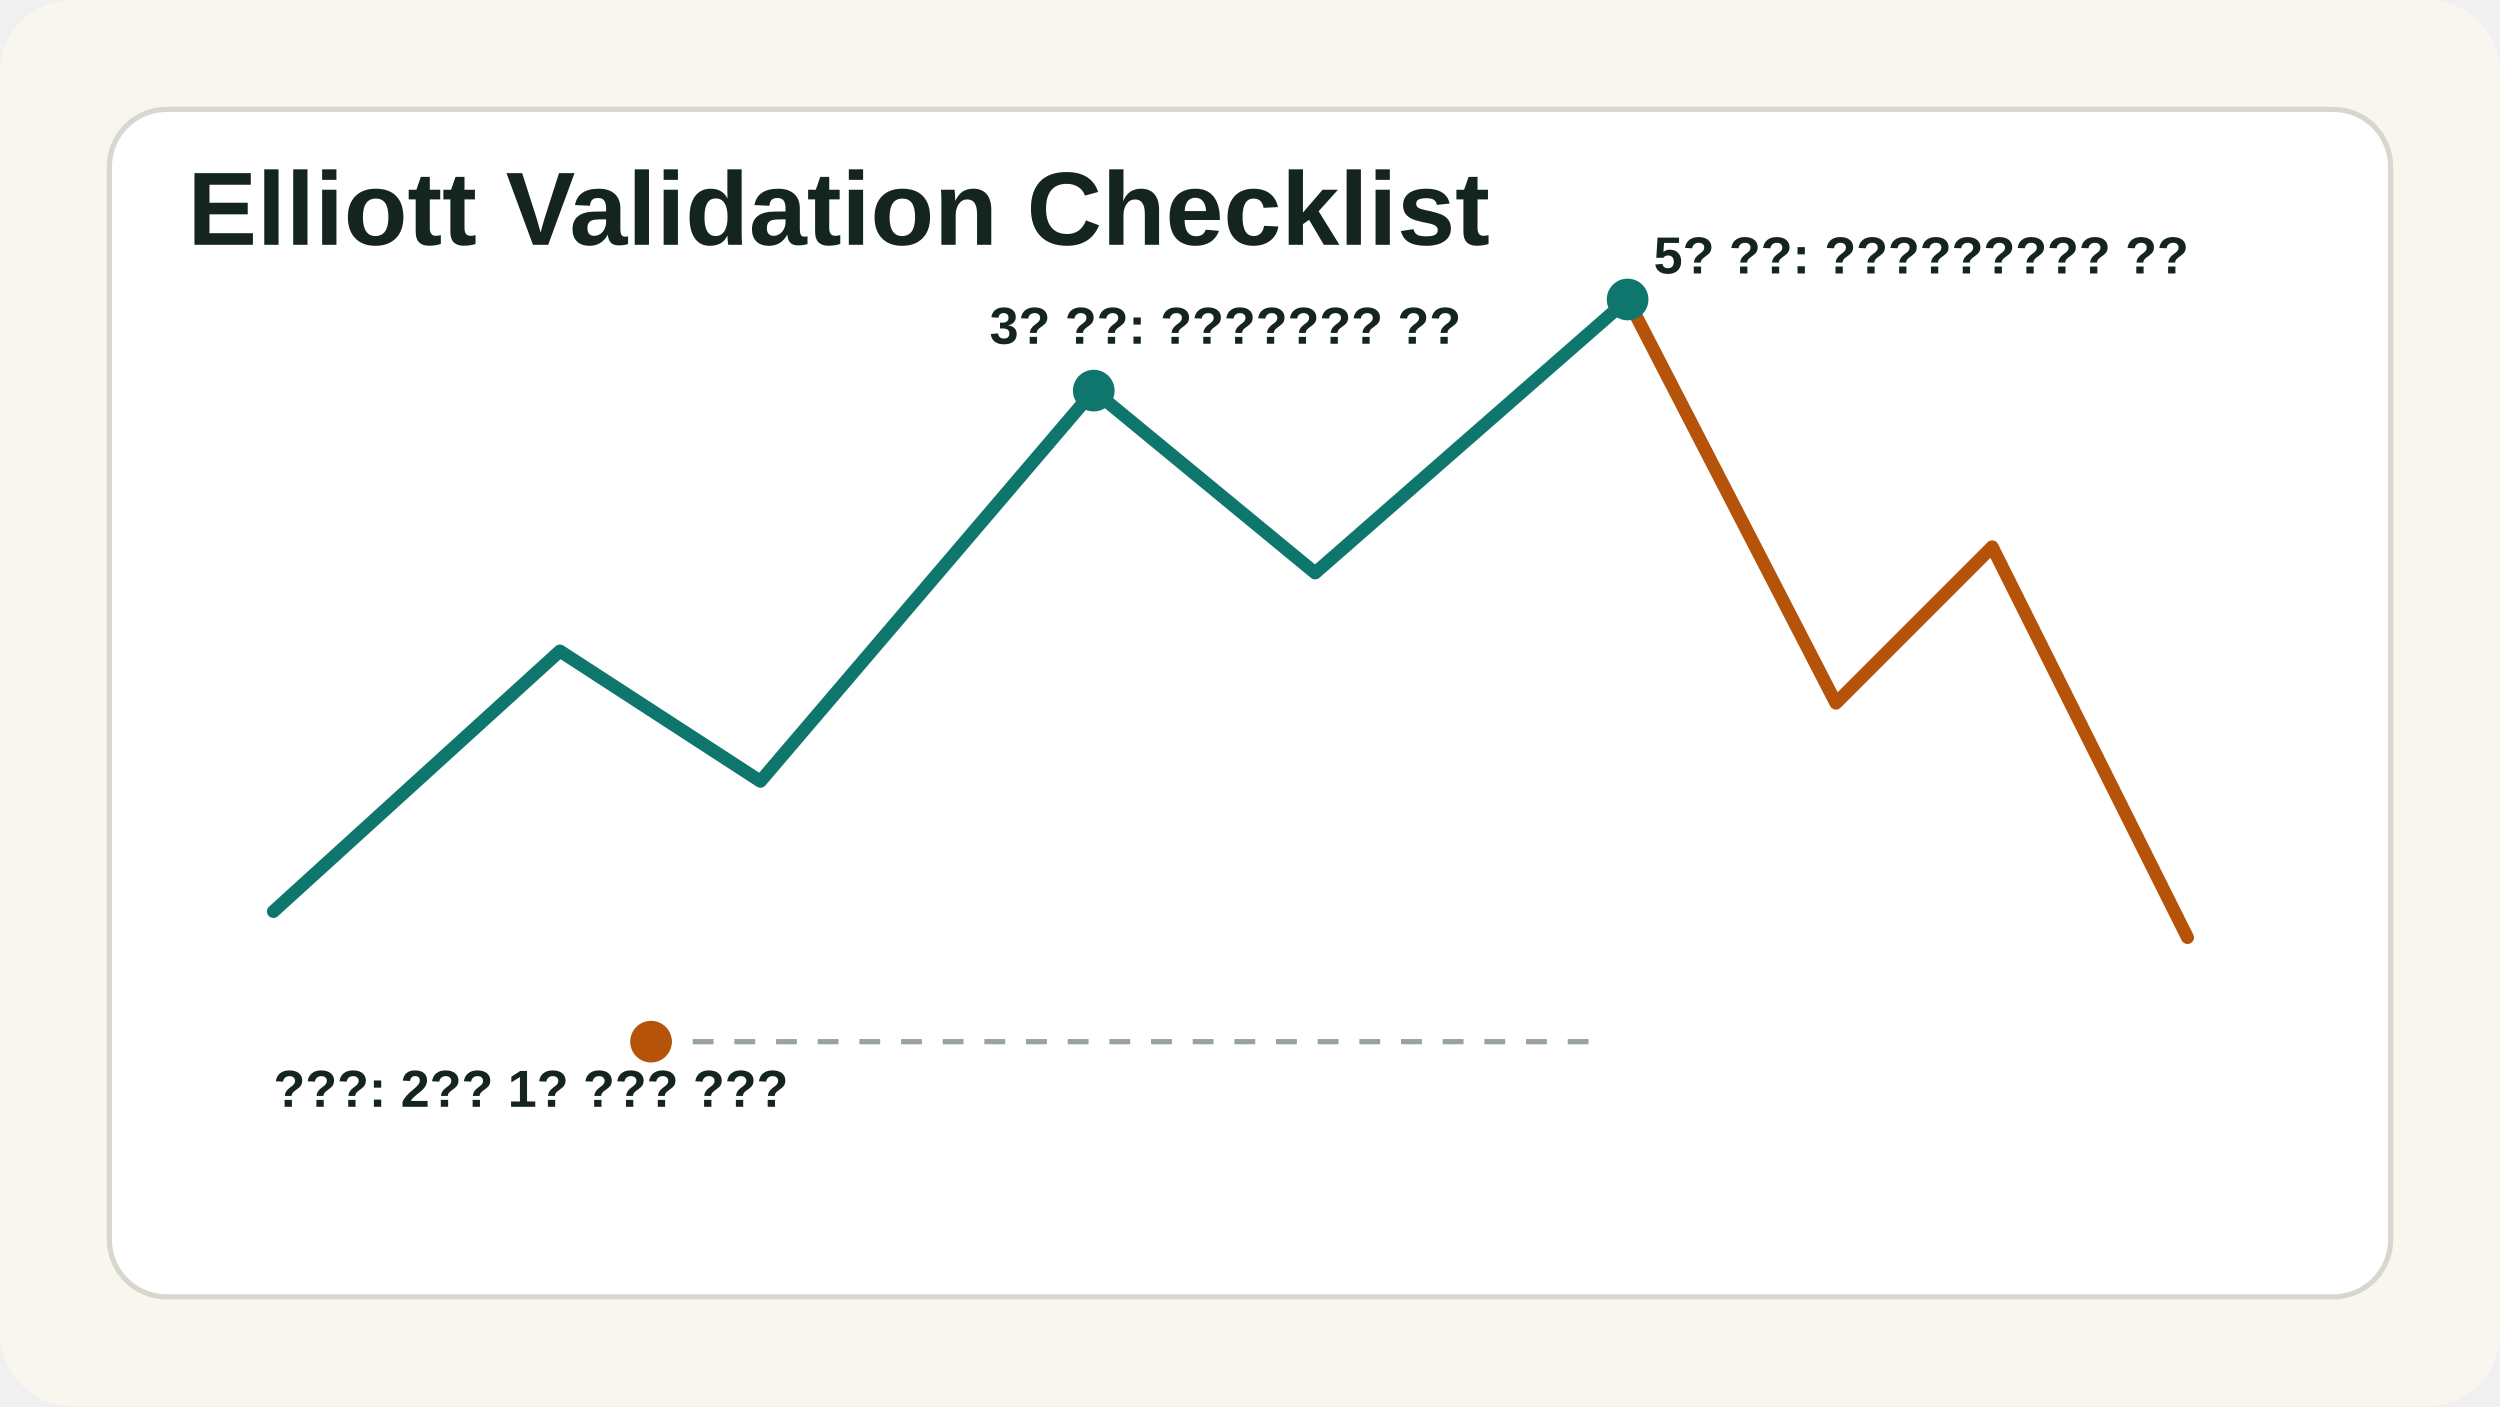
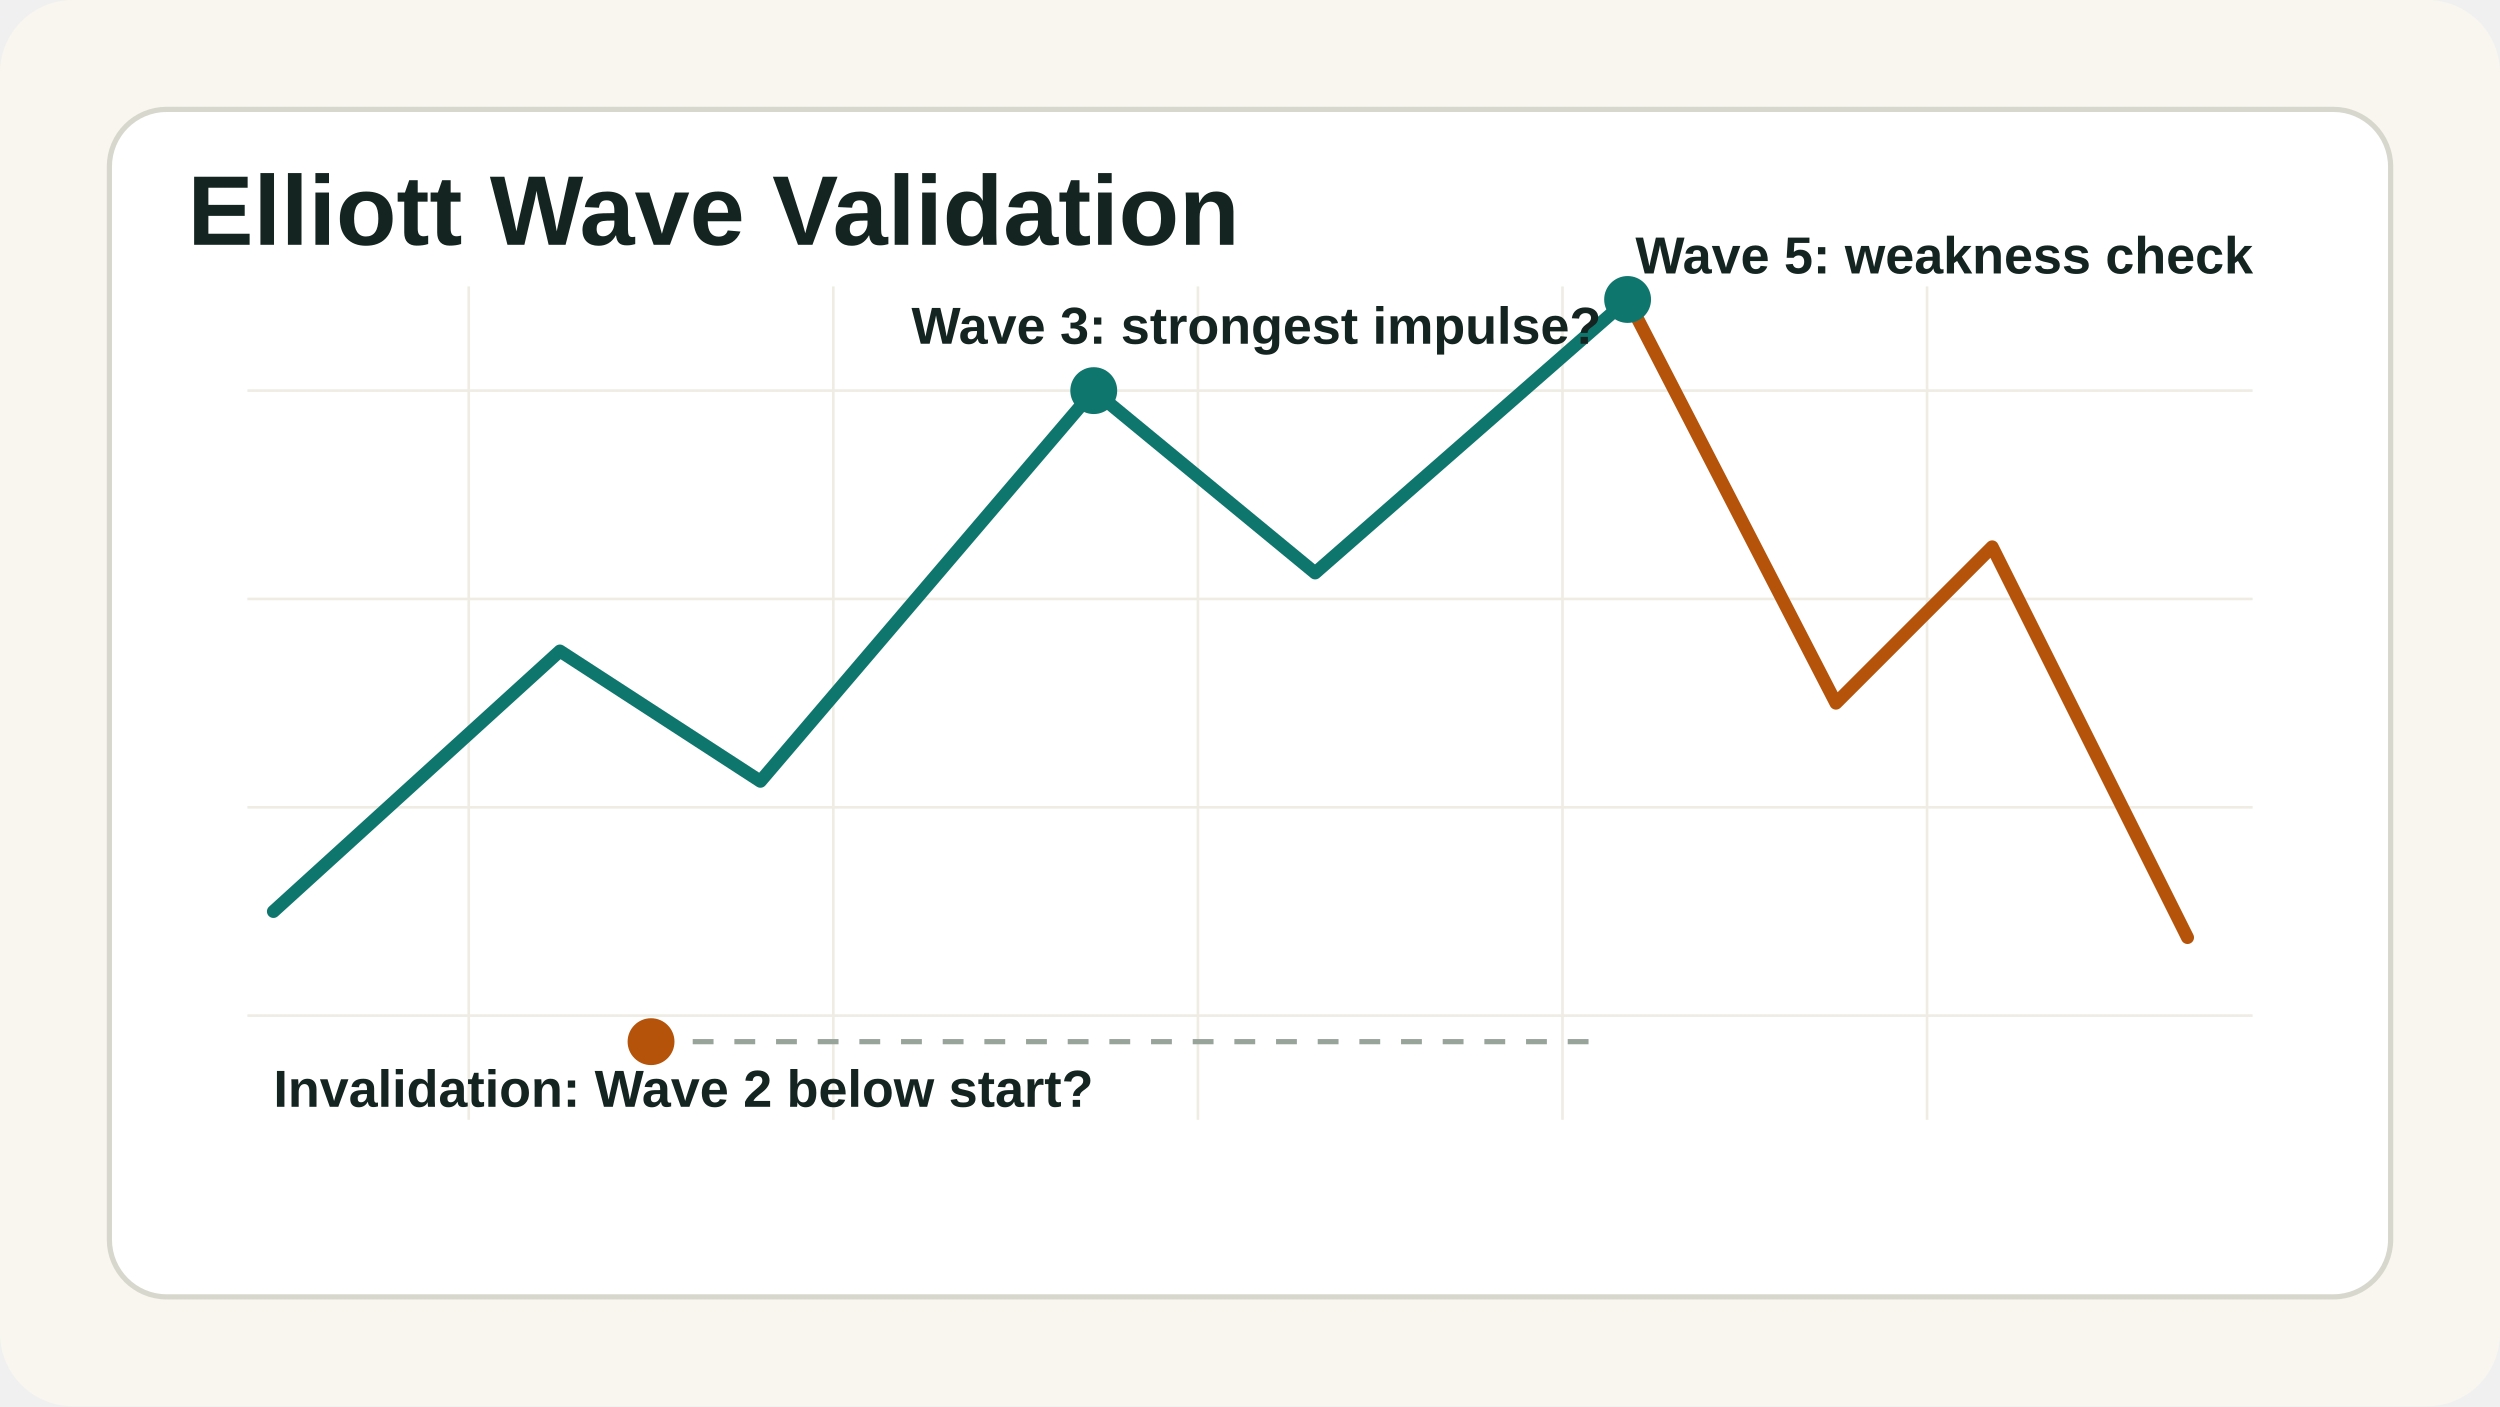
<svg xmlns="http://www.w3.org/2000/svg" width="960" height="540" viewBox="0 0 960 540" role="img">
  <defs>
-     <style>.bg{fill:#f8f6ef}.panel{fill:#fff;stroke:#d8d7cd;stroke-width:2}.axis{stroke:#98a39a;stroke-width:2}.up{stroke:#0f766e;stroke-width:5;fill:none;stroke-linecap:round;stroke-linejoin:round}.down{stroke:#b45309;stroke-width:5;fill:none;stroke-linecap:round;stroke-linejoin:round}.muted{stroke:#647067;stroke-width:3;fill:none;stroke-linecap:round;stroke-linejoin:round}.zone{fill:#0f766e;opacity:.10}.risk{fill:#b45309;opacity:.13}.txt{font-family:Arial,'Noto Sans KR',sans-serif;fill:#142420;font-weight:700}.small{font-size:20px}.mid{font-size:28px}.big{font-size:40px}.thin{font-weight:500;fill:#50605a}.dash{stroke-dasharray:8 8}</style>
+     <style>.bg{fill:#f8f6ef}.panel{fill:#fff;stroke:#d8d7cd;stroke-width:2}.grid{stroke:#e8e5da;stroke-width:1}.axis{stroke:#98a39a;stroke-width:2}.up{stroke:#0f766e;stroke-width:5;fill:none;stroke-linecap:round;stroke-linejoin:round}.down{stroke:#b45309;stroke-width:5;fill:none;stroke-linecap:round;stroke-linejoin:round}.muted{stroke:#647067;stroke-width:3;fill:none;stroke-linecap:round;stroke-linejoin:round}.thin{stroke:#647067;stroke-width:2;fill:none;stroke-linecap:round;stroke-linejoin:round}.dash{stroke-dasharray:8 8}.zone{fill:#0f766e;opacity:.10}.risk{fill:#b45309;opacity:.13}.target{fill:#0f766e;opacity:.16}.txt{font-family:Arial,sans-serif;fill:#142420;font-weight:700}.small{font-size:20px}.mid{font-size:28px}.big{font-size:38px}.note{font-size:18px;fill:#50605a;font-weight:600}.label{fill:#fff;font-size:16px;font-weight:700}</style>
  </defs>
  <rect class="bg" width="960" height="540" rx="28" />
  <rect class="panel" x="42" y="42" width="876" height="456" rx="22" />
-   <text class="txt big" x="72" y="94">Elliott Validation Checklist</text>
+   <g opacity=".75">
+     <path class="grid" d="M95 150H865M95 230H865M95 310H865M95 390H865M180 110V430M320 110V430M460 110V430M600 110V430M740 110V430" />
+   </g>
+   <text class="txt big" x="72" y="94">Elliott Wave Validation</text>
  <path class="up" d="M105 350L215 250L292 300L420 150L505 220L625 115" />
  <path class="down" d="M625 115L705 270L765 210L840 360" />
  <path class="axis dash" d="M250 400H610" />
-   <text class="txt small" x="105" y="425">???: 2?? 1? ??? ???</text>
-   <text class="txt small" x="380" y="132">3? ??: ??????? ??</text>
-   <text class="txt small" x="635" y="105">5? ??: ????????? ??</text>
-   <circle cx="250" cy="400" r="8" fill="#b45309" />
-   <circle cx="420" cy="150" r="8" fill="#0f766e" />
-   <circle cx="625" cy="115" r="8" fill="#0f766e" />
+   <circle cx="250" cy="400" r="9" fill="#b45309" />
+   <circle cx="420" cy="150" r="9" fill="#0f766e" />
+   <circle cx="625" cy="115" r="9" fill="#0f766e" />
+   <text class="txt small" x="105" y="425">Invalidation: Wave 2 below start?</text>
+   <text class="txt small" x="350" y="132">Wave 3: strongest impulse?</text>
+   <text class="txt small" x="628" y="105">Wave 5: weakness check</text>
</svg>
